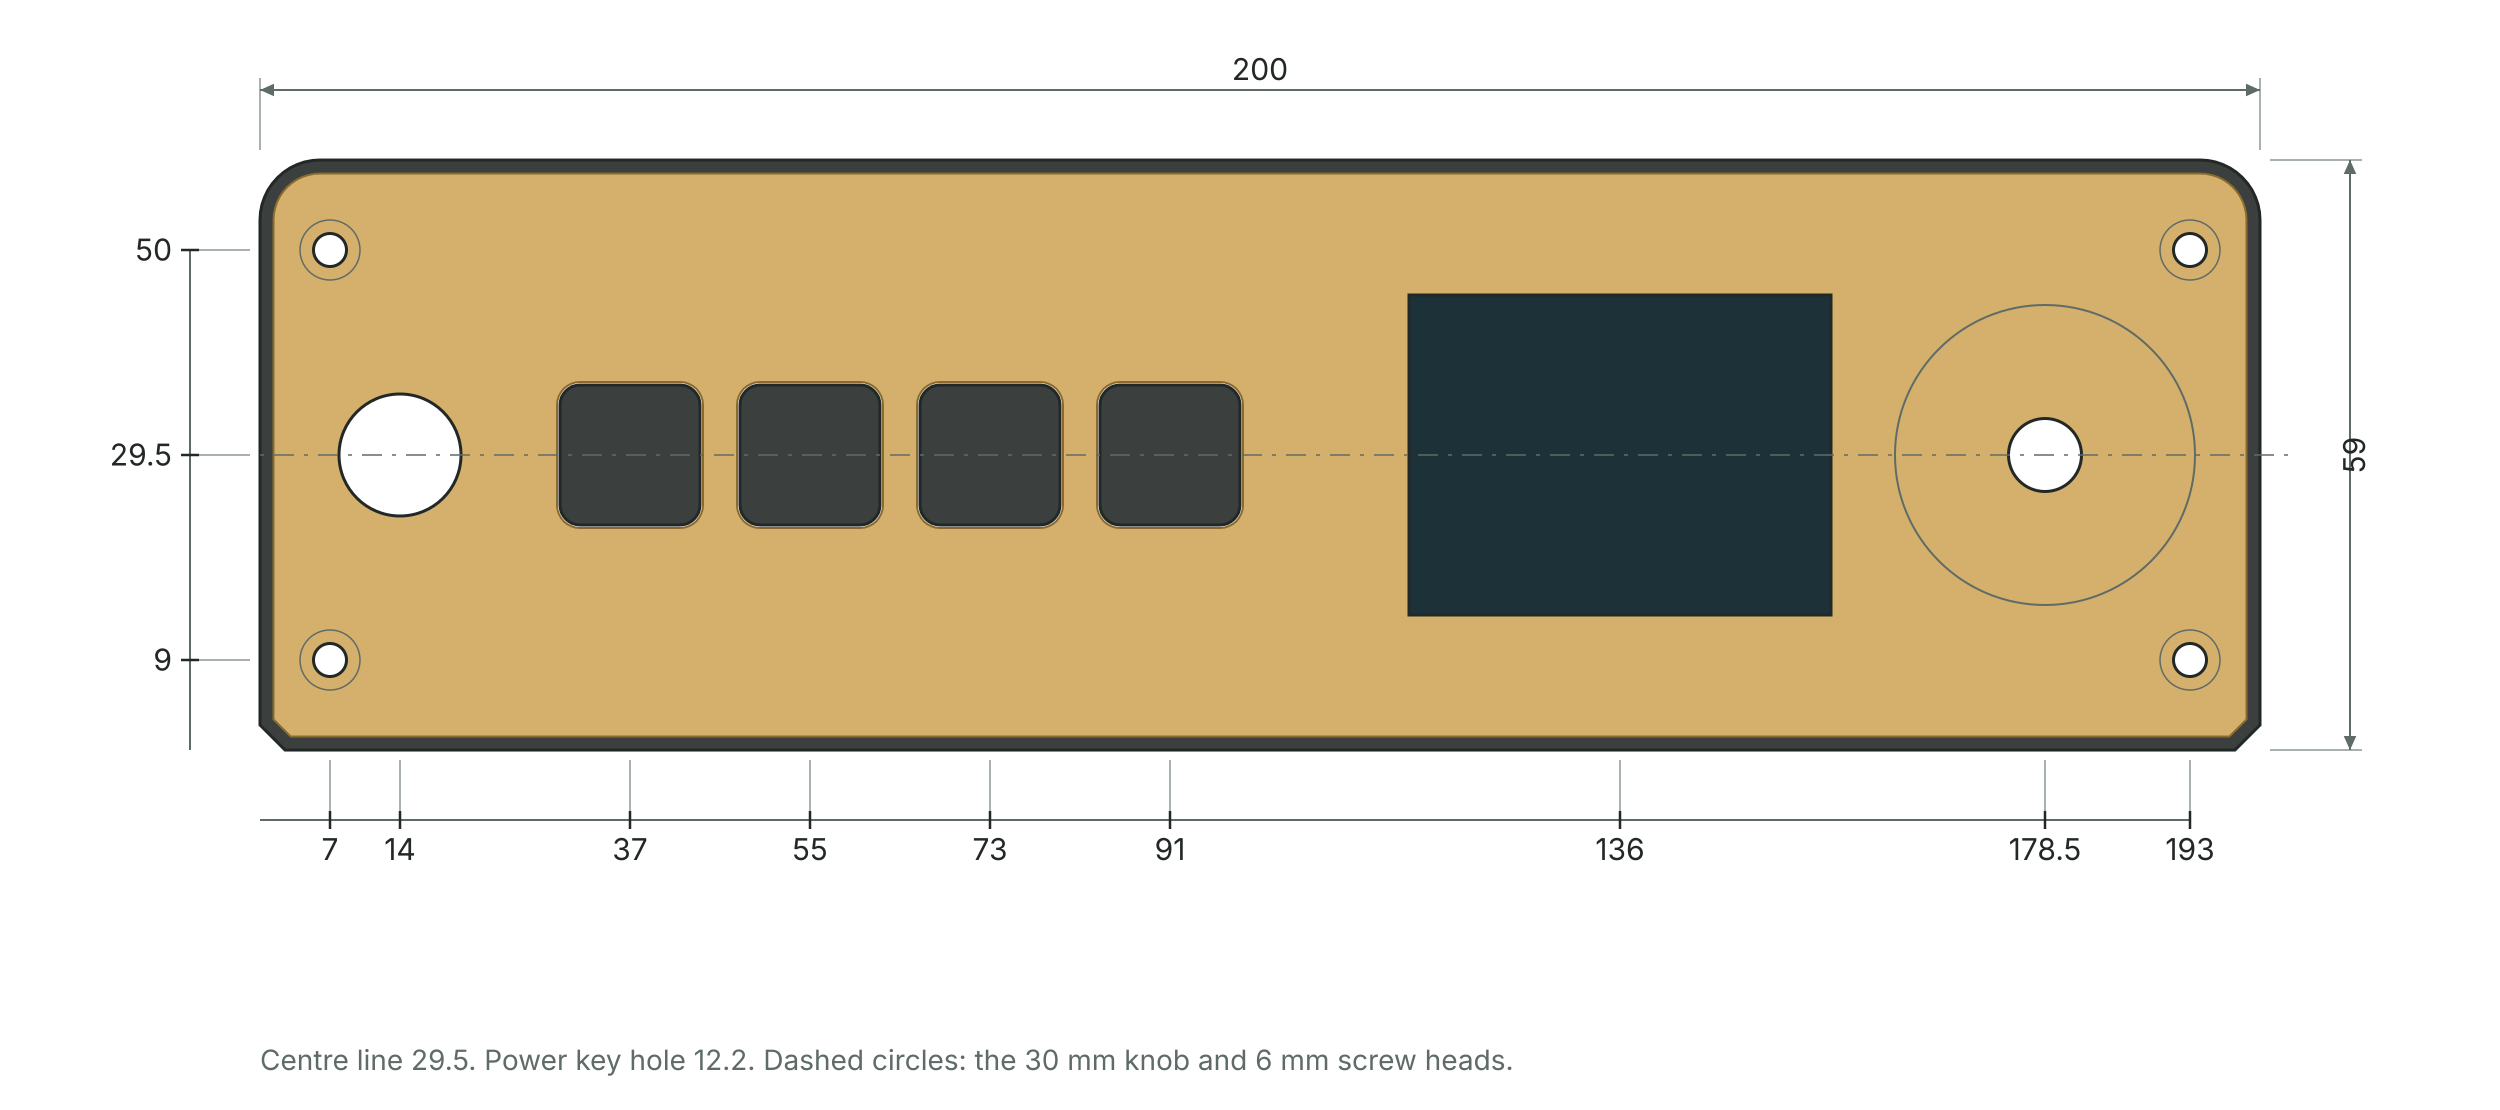
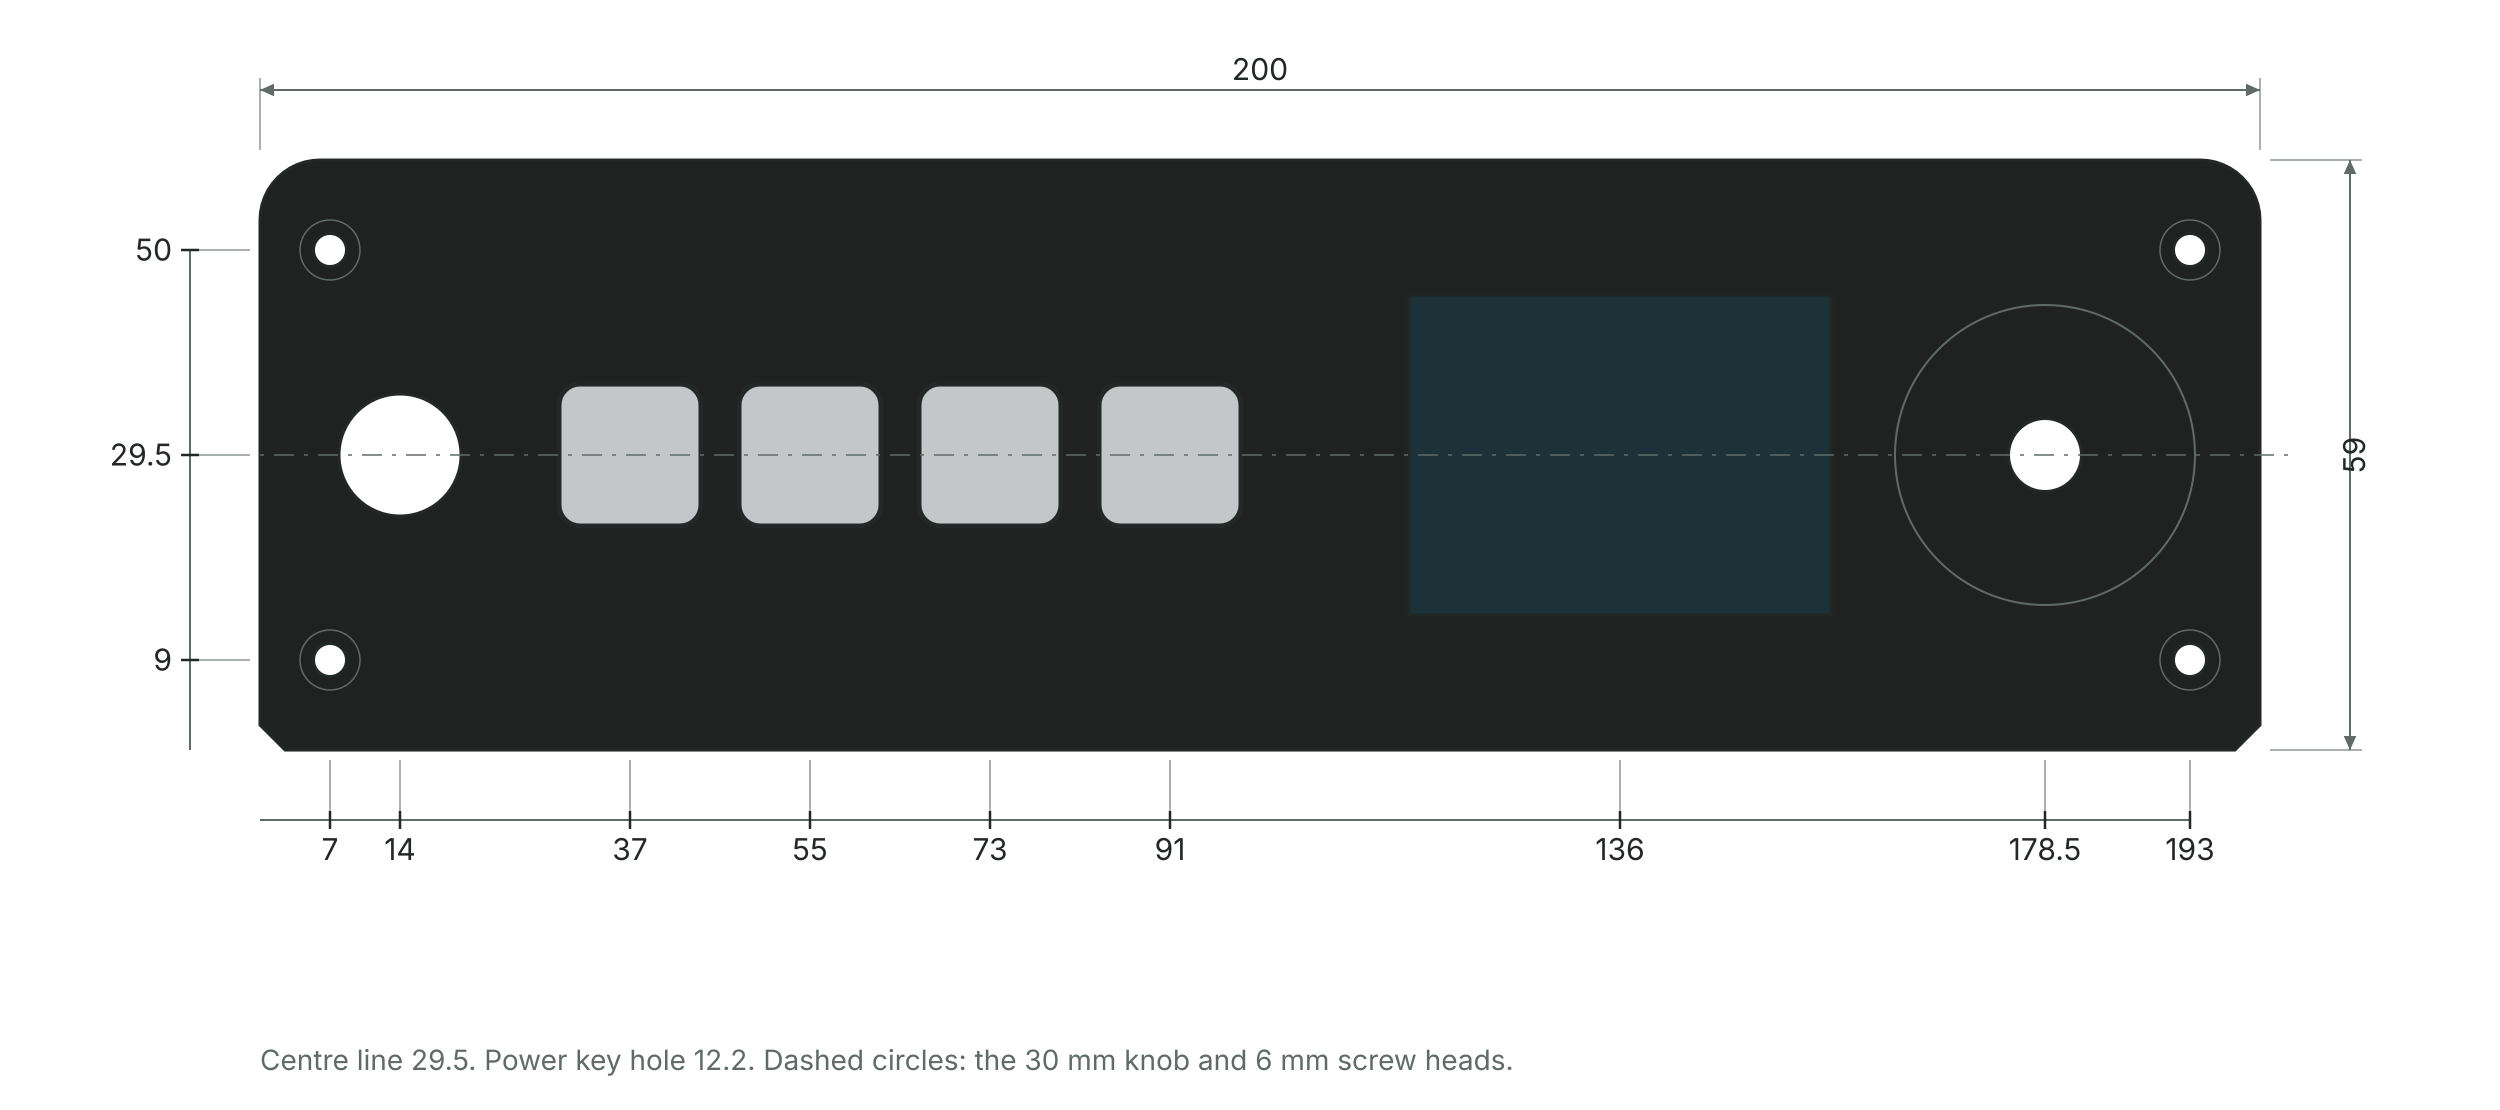
<svg xmlns="http://www.w3.org/2000/svg" width="250mm" height="111mm" viewBox="0 0 250 111">
  <rect width="250" height="111" fill="#ffffff" />
-   <polygon points="28.5,75 223.5,75 226,72.5 226,22 225.95,21.22 225.8,20.45 225.54,19.7 225.2,19 224.76,18.35 224.24,17.76 223.65,17.24 223,16.8 222.3,16.46 221.55,16.2 220.78,16.05 220,16 32,16 31.22,16.05 30.45,16.2 29.7,16.46 29,16.8 28.35,17.24 27.76,17.76 27.24,18.35 26.8,19 26.46,19.7 26.2,20.45 26.05,21.22 26,22 26,72.5" fill="#3b403e" stroke="#222826" stroke-width="0.3" />
-   <polygon points="29.06,73.65 222.94,73.65 224.65,71.94 224.65,22 224.61,21.39 224.49,20.8 224.3,20.22 224.03,19.67 223.69,19.17 223.29,18.71 222.83,18.31 222.32,17.97 221.78,17.7 221.2,17.51 220.61,17.39 220,17.35 32,17.35 31.39,17.39 30.8,17.51 30.22,17.7 29.68,17.97 29.17,18.31 28.71,18.71 28.31,19.17 27.97,19.67 27.7,20.22 27.51,20.8 27.39,21.39 27.35,22 27.35,71.94" fill="#d4b06c" stroke="#8a6a2e" stroke-width="0.2" />
-   <polygon points="68,52.8 68.45,52.76 68.88,52.62 69.28,52.41 69.63,52.13 69.91,51.78 70.12,51.38 70.26,50.95 70.3,50.5 70.3,40.5 70.26,40.05 70.12,39.62 69.91,39.22 69.63,38.87 69.28,38.59 68.88,38.38 68.45,38.24 68,38.2 58,38.2 57.55,38.24 57.12,38.38 56.72,38.59 56.37,38.87 56.09,39.22 55.88,39.62 55.74,40.05 55.7,40.5 55.7,50.5 55.74,50.95 55.88,51.38 56.09,51.78 56.37,52.13 56.72,52.41 57.12,52.62 57.55,52.76 58,52.8" fill="#ffffff" stroke="#8a6a2e" stroke-width="0.2" />
-   <polygon points="86,52.8 86.45,52.76 86.88,52.62 87.28,52.41 87.63,52.13 87.91,51.78 88.12,51.38 88.26,50.95 88.3,50.5 88.3,40.5 88.26,40.05 88.12,39.62 87.91,39.22 87.63,38.87 87.28,38.59 86.88,38.38 86.45,38.24 86,38.2 76,38.2 75.55,38.24 75.12,38.38 74.72,38.59 74.37,38.87 74.09,39.22 73.88,39.62 73.74,40.05 73.7,40.5 73.7,50.5 73.74,50.95 73.88,51.38 74.09,51.78 74.37,52.13 74.72,52.41 75.12,52.62 75.55,52.76 76,52.8" fill="#ffffff" stroke="#8a6a2e" stroke-width="0.2" />
-   <polygon points="104,52.8 104.45,52.76 104.88,52.62 105.28,52.41 105.63,52.13 105.91,51.78 106.12,51.38 106.26,50.95 106.3,50.5 106.3,40.5 106.26,40.05 106.12,39.62 105.91,39.22 105.63,38.87 105.28,38.59 104.88,38.38 104.45,38.24 104,38.2 94,38.2 93.55,38.24 93.12,38.38 92.72,38.59 92.37,38.87 92.09,39.22 91.88,39.62 91.74,40.05 91.7,40.5 91.7,50.5 91.74,50.95 91.88,51.38 92.09,51.78 92.37,52.13 92.72,52.41 93.12,52.62 93.55,52.76 94,52.8" fill="#ffffff" stroke="#8a6a2e" stroke-width="0.2" />
-   <polygon points="122,52.8 122.45,52.76 122.88,52.62 123.28,52.41 123.63,52.13 123.91,51.78 124.12,51.38 124.26,50.95 124.3,50.5 124.3,40.5 124.26,40.05 124.12,39.62 123.91,39.22 123.63,38.87 123.28,38.59 122.88,38.38 122.45,38.24 122,38.2 112,38.2 111.55,38.24 111.12,38.38 110.72,38.59 110.37,38.87 110.09,39.22 109.88,39.62 109.74,40.05 109.7,40.5 109.7,50.5 109.74,50.95 109.88,51.38 110.09,51.78 110.37,52.13 110.72,52.41 111.12,52.62 111.55,52.76 112,52.8" fill="#ffffff" stroke="#8a6a2e" stroke-width="0.2" />
+   <polygon points="28.5,75 223.5,75 226,72.5 226,22 225.95,21.22 225.8,20.45 225.54,19.7 225.2,19 224.76,18.35 224.24,17.76 223.65,17.24 223,16.8 222.3,16.46 221.55,16.2 220.78,16.05 220,16 32,16 31.22,16.05 30.45,16.2 29.7,16.46 29,16.8 28.35,17.24 27.76,17.76 27.24,18.35 26.8,19 26.46,19.7 26.2,20.45 26.05,21.22 26,22 26,72.5" fill="#1f2221" stroke="#222826" stroke-width="0.3" />
+   <polygon points="68,52.7 68.43,52.66 68.84,52.53 69.22,52.33 69.56,52.06 69.83,51.72 70.03,51.34 70.16,50.93 70.2,50.5 70.2,40.5 70.16,40.07 70.03,39.66 69.83,39.28 69.56,38.94 69.22,38.67 68.84,38.47 68.43,38.34 68,38.3 58,38.3 57.57,38.34 57.16,38.47 56.78,38.67 56.44,38.94 56.17,39.28 55.97,39.66 55.84,40.07 55.8,40.5 55.8,50.5 55.84,50.93 55.97,51.34 56.17,51.72 56.44,52.06 56.78,52.33 57.16,52.53 57.57,52.66 58,52.7" fill="#ffffff" stroke="#222826" stroke-width="0.3" />
+   <polygon points="86,52.7 86.43,52.66 86.84,52.53 87.22,52.33 87.56,52.06 87.83,51.72 88.03,51.34 88.16,50.93 88.2,50.5 88.2,40.5 88.16,40.07 88.03,39.66 87.83,39.28 87.56,38.94 87.22,38.67 86.84,38.47 86.43,38.34 86,38.3 76,38.3 75.57,38.34 75.16,38.47 74.78,38.67 74.44,38.94 74.17,39.28 73.97,39.66 73.84,40.07 73.8,40.5 73.8,50.5 73.84,50.93 73.97,51.34 74.17,51.72 74.44,52.06 74.78,52.33 75.16,52.53 75.57,52.66 76,52.7" fill="#ffffff" stroke="#222826" stroke-width="0.3" />
+   <polygon points="104,52.7 104.43,52.66 104.84,52.53 105.22,52.33 105.56,52.06 105.83,51.72 106.03,51.34 106.16,50.93 106.2,50.5 106.2,40.5 106.16,40.07 106.03,39.66 105.83,39.28 105.56,38.94 105.22,38.67 104.84,38.47 104.43,38.34 104,38.3 94,38.3 93.57,38.34 93.16,38.47 92.78,38.67 92.44,38.94 92.17,39.28 91.97,39.66 91.84,40.07 91.8,40.5 91.8,50.5 91.84,50.93 91.97,51.34 92.17,51.72 92.44,52.06 92.78,52.33 93.16,52.53 93.57,52.66 94,52.7" fill="#ffffff" stroke="#222826" stroke-width="0.3" />
+   <polygon points="122,52.7 122.43,52.66 122.84,52.53 123.22,52.33 123.56,52.06 123.83,51.72 124.03,51.34 124.16,50.93 124.2,50.5 124.2,40.5 124.16,40.07 124.03,39.66 123.83,39.28 123.56,38.94 123.22,38.67 122.84,38.47 122.43,38.34 122,38.3 112,38.3 111.57,38.34 111.16,38.47 110.78,38.67 110.44,38.94 110.17,39.28 109.97,39.66 109.84,40.07 109.8,40.5 109.8,50.5 109.84,50.93 109.97,51.34 110.17,51.72 110.44,52.06 110.78,52.33 111.16,52.53 111.57,52.66 112,52.7" fill="#ffffff" stroke="#222826" stroke-width="0.3" />
  <rect x="140.9" y="29.5" width="42.2" height="32" rx="0" fill="#1d3138" stroke="#222826" stroke-width="0.3" />
-   <polygon points="68,52.5 68.39,52.46 68.77,52.35 69.11,52.16 69.41,51.91 69.66,51.61 69.85,51.27 69.96,50.89 70,50.5 70,40.5 69.96,40.11 69.85,39.73 69.66,39.39 69.41,39.09 69.11,38.84 68.77,38.65 68.39,38.54 68,38.5 58,38.5 57.61,38.54 57.23,38.65 56.89,38.84 56.59,39.09 56.34,39.39 56.15,39.73 56.04,40.11 56,40.5 56,50.5 56.04,50.89 56.15,51.27 56.34,51.61 56.59,51.91 56.89,52.16 57.23,52.35 57.61,52.46 58,52.5" fill="#3b403e" stroke="#222826" stroke-width="0.3" />
-   <polygon points="86,52.5 86.39,52.46 86.77,52.35 87.11,52.16 87.41,51.91 87.66,51.61 87.85,51.27 87.96,50.89 88,50.5 88,40.5 87.96,40.11 87.85,39.73 87.66,39.39 87.41,39.09 87.11,38.84 86.77,38.65 86.39,38.54 86,38.5 76,38.5 75.61,38.54 75.23,38.65 74.89,38.84 74.59,39.09 74.34,39.39 74.15,39.73 74.04,40.11 74,40.5 74,50.5 74.04,50.89 74.15,51.27 74.34,51.61 74.59,51.91 74.89,52.16 75.23,52.35 75.61,52.46 76,52.5" fill="#3b403e" stroke="#222826" stroke-width="0.3" />
-   <polygon points="104,52.5 104.39,52.46 104.77,52.35 105.11,52.16 105.41,51.91 105.66,51.61 105.85,51.27 105.96,50.89 106,50.5 106,40.5 105.96,40.11 105.85,39.73 105.66,39.39 105.41,39.09 105.11,38.84 104.77,38.65 104.39,38.54 104,38.5 94,38.5 93.61,38.54 93.23,38.65 92.89,38.84 92.59,39.09 92.34,39.39 92.15,39.73 92.04,40.11 92,40.5 92,50.5 92.04,50.89 92.15,51.27 92.34,51.61 92.59,51.91 92.89,52.16 93.23,52.35 93.61,52.46 94,52.5" fill="#3b403e" stroke="#222826" stroke-width="0.3" />
-   <polygon points="122,52.5 122.39,52.46 122.77,52.35 123.11,52.16 123.41,51.91 123.66,51.61 123.85,51.27 123.96,50.89 124,50.5 124,40.5 123.96,40.11 123.85,39.73 123.66,39.39 123.41,39.09 123.11,38.84 122.77,38.65 122.39,38.54 122,38.5 112,38.5 111.61,38.54 111.23,38.65 110.89,38.84 110.59,39.09 110.34,39.39 110.15,39.73 110.04,40.11 110,40.5 110,50.5 110.04,50.89 110.15,51.27 110.34,51.61 110.59,51.91 110.89,52.16 111.23,52.35 111.61,52.46 112,52.5" fill="#3b403e" stroke="#222826" stroke-width="0.3" />
+   <polygon points="68,52.5 68.39,52.46 68.77,52.35 69.11,52.16 69.41,51.91 69.66,51.61 69.85,51.27 69.96,50.89 70,50.5 70,40.5 69.96,40.11 69.85,39.73 69.66,39.39 69.41,39.09 69.11,38.84 68.77,38.65 68.39,38.54 68,38.5 58,38.5 57.61,38.54 57.23,38.65 56.89,38.84 56.59,39.09 56.34,39.39 56.15,39.73 56.04,40.11 56,40.5 56,50.5 56.04,50.89 56.15,51.27 56.34,51.61 56.59,51.91 56.89,52.16 57.23,52.35 57.61,52.46 58,52.5" fill="#c3c7ca" stroke="#222826" stroke-width="0.3" />
+   <polygon points="86,52.5 86.39,52.46 86.77,52.35 87.11,52.16 87.41,51.91 87.66,51.61 87.85,51.27 87.96,50.89 88,50.5 88,40.5 87.96,40.11 87.85,39.73 87.66,39.39 87.41,39.09 87.11,38.84 86.77,38.65 86.39,38.54 86,38.5 76,38.5 75.61,38.54 75.23,38.65 74.89,38.84 74.59,39.09 74.34,39.39 74.15,39.73 74.04,40.11 74,40.5 74,50.5 74.04,50.89 74.15,51.27 74.34,51.61 74.59,51.91 74.89,52.16 75.23,52.35 75.61,52.46 76,52.5" fill="#c3c7ca" stroke="#222826" stroke-width="0.3" />
+   <polygon points="104,52.5 104.39,52.46 104.77,52.35 105.11,52.16 105.41,51.91 105.66,51.61 105.85,51.27 105.96,50.89 106,50.5 106,40.5 105.96,40.11 105.85,39.73 105.66,39.39 105.41,39.09 105.11,38.84 104.77,38.65 104.39,38.54 104,38.5 94,38.5 93.61,38.54 93.23,38.65 92.89,38.84 92.59,39.09 92.34,39.39 92.15,39.73 92.04,40.11 92,40.5 92,50.5 92.04,50.89 92.15,51.27 92.34,51.61 92.59,51.91 92.89,52.16 93.23,52.35 93.61,52.46 94,52.5" fill="#c3c7ca" stroke="#222826" stroke-width="0.3" />
+   <polygon points="122,52.5 122.39,52.46 122.77,52.35 123.11,52.16 123.41,51.91 123.66,51.61 123.85,51.27 123.96,50.89 124,50.5 124,40.5 123.96,40.11 123.85,39.73 123.66,39.39 123.41,39.09 123.11,38.84 122.77,38.65 122.39,38.54 122,38.5 112,38.5 111.61,38.54 111.23,38.65 110.89,38.84 110.59,39.09 110.34,39.39 110.15,39.73 110.04,40.11 110,40.5 110,50.5 110.04,50.89 110.15,51.27 110.34,51.61 110.59,51.91 110.89,52.16 111.23,52.35 111.61,52.46 112,52.5" fill="#c3c7ca" stroke="#222826" stroke-width="0.3" />
  <circle cx="204.5" cy="45.5" r="3.65" fill="#ffffff" stroke="#222826" stroke-width="0.3" />
  <circle cx="204.5" cy="45.5" r="15" fill="none" stroke="#5f6b66" stroke-width="0.2" />
  <circle cx="40" cy="45.5" r="6.1" fill="#ffffff" stroke="#222826" stroke-width="0.3" />
  <circle cx="33" cy="66" r="1.65" fill="#ffffff" stroke="#222826" stroke-width="0.3" />
  <circle cx="33" cy="66" r="3" fill="none" stroke="#5f6b66" stroke-width="0.15" />
  <circle cx="33" cy="25" r="1.65" fill="#ffffff" stroke="#222826" stroke-width="0.3" />
  <circle cx="33" cy="25" r="3" fill="none" stroke="#5f6b66" stroke-width="0.15" />
  <circle cx="219" cy="66" r="1.65" fill="#ffffff" stroke="#222826" stroke-width="0.3" />
  <circle cx="219" cy="66" r="3" fill="none" stroke="#5f6b66" stroke-width="0.15" />
  <circle cx="219" cy="25" r="1.65" fill="#ffffff" stroke="#222826" stroke-width="0.3" />
  <circle cx="219" cy="25" r="3" fill="none" stroke="#5f6b66" stroke-width="0.15" />
  <line x1="23" y1="45.5" x2="229" y2="45.5" stroke="#5f6b66" stroke-width="0.15" stroke-dasharray="2 1 0.4 1" />
  <line x1="26" y1="15" x2="26" y2="7.8" stroke="#a9b1ad" stroke-width="0.2" />
  <line x1="226" y1="15" x2="226" y2="7.8" stroke="#a9b1ad" stroke-width="0.2" />
  <line x1="26" y1="9" x2="226" y2="9" stroke="#5f6b66" stroke-width="0.2" />
  <polygon points="26,9 27.4,9.63 27.4,8.37" fill="#5f6b66" />
  <polygon points="226,9 224.6,8.37 224.6,9.63" fill="#5f6b66" />
  <text x="126" y="8" font-size="3" text-anchor="middle" fill="#222826" font-weight="400" style="font-family:system-ui,-apple-system,'Segoe UI',sans-serif">200</text>
  <line x1="227" y1="75" x2="236.2" y2="75" stroke="#a9b1ad" stroke-width="0.2" />
  <line x1="227" y1="16" x2="236.2" y2="16" stroke="#a9b1ad" stroke-width="0.2" />
  <line x1="235" y1="75" x2="235" y2="16" stroke="#5f6b66" stroke-width="0.2" />
  <polygon points="235,75 235.63,73.6 234.37,73.6" fill="#5f6b66" />
  <polygon points="235,16 234.37,17.4 235.63,17.4" fill="#5f6b66" />
  <text x="236.5" y="45.5" font-size="3" text-anchor="middle" fill="#222826" style="font-family:system-ui,-apple-system,'Segoe UI',sans-serif" transform="rotate(-90 236.5 45.5)">59</text>
  <line x1="26" y1="82" x2="219" y2="82" stroke="#5f6b66" stroke-width="0.2" />
  <line x1="33" y1="76" x2="33" y2="82" stroke="#a9b1ad" stroke-width="0.2" />
  <line x1="33" y1="81.1" x2="33" y2="82.9" stroke="#222826" stroke-width="0.25" />
  <text x="33" y="86" font-size="3" text-anchor="middle" fill="#222826" font-weight="400" style="font-family:system-ui,-apple-system,'Segoe UI',sans-serif">7</text>
  <line x1="40" y1="76" x2="40" y2="82" stroke="#a9b1ad" stroke-width="0.2" />
  <line x1="40" y1="81.1" x2="40" y2="82.9" stroke="#222826" stroke-width="0.25" />
  <text x="40" y="86" font-size="3" text-anchor="middle" fill="#222826" font-weight="400" style="font-family:system-ui,-apple-system,'Segoe UI',sans-serif">14</text>
  <line x1="63" y1="76" x2="63" y2="82" stroke="#a9b1ad" stroke-width="0.2" />
  <line x1="63" y1="81.1" x2="63" y2="82.9" stroke="#222826" stroke-width="0.25" />
  <text x="63" y="86" font-size="3" text-anchor="middle" fill="#222826" font-weight="400" style="font-family:system-ui,-apple-system,'Segoe UI',sans-serif">37</text>
  <line x1="81" y1="76" x2="81" y2="82" stroke="#a9b1ad" stroke-width="0.2" />
  <line x1="81" y1="81.1" x2="81" y2="82.9" stroke="#222826" stroke-width="0.25" />
  <text x="81" y="86" font-size="3" text-anchor="middle" fill="#222826" font-weight="400" style="font-family:system-ui,-apple-system,'Segoe UI',sans-serif">55</text>
  <line x1="99" y1="76" x2="99" y2="82" stroke="#a9b1ad" stroke-width="0.2" />
  <line x1="99" y1="81.1" x2="99" y2="82.9" stroke="#222826" stroke-width="0.25" />
  <text x="99" y="86" font-size="3" text-anchor="middle" fill="#222826" font-weight="400" style="font-family:system-ui,-apple-system,'Segoe UI',sans-serif">73</text>
  <line x1="117" y1="76" x2="117" y2="82" stroke="#a9b1ad" stroke-width="0.2" />
  <line x1="117" y1="81.1" x2="117" y2="82.9" stroke="#222826" stroke-width="0.25" />
  <text x="117" y="86" font-size="3" text-anchor="middle" fill="#222826" font-weight="400" style="font-family:system-ui,-apple-system,'Segoe UI',sans-serif">91</text>
  <line x1="162" y1="76" x2="162" y2="82" stroke="#a9b1ad" stroke-width="0.2" />
  <line x1="162" y1="81.1" x2="162" y2="82.9" stroke="#222826" stroke-width="0.25" />
  <text x="162" y="86" font-size="3" text-anchor="middle" fill="#222826" font-weight="400" style="font-family:system-ui,-apple-system,'Segoe UI',sans-serif">136</text>
  <line x1="204.5" y1="76" x2="204.5" y2="82" stroke="#a9b1ad" stroke-width="0.2" />
  <line x1="204.5" y1="81.1" x2="204.5" y2="82.9" stroke="#222826" stroke-width="0.25" />
  <text x="204.5" y="86" font-size="3" text-anchor="middle" fill="#222826" font-weight="400" style="font-family:system-ui,-apple-system,'Segoe UI',sans-serif">178.5</text>
  <line x1="219" y1="76" x2="219" y2="82" stroke="#a9b1ad" stroke-width="0.2" />
  <line x1="219" y1="81.1" x2="219" y2="82.9" stroke="#222826" stroke-width="0.25" />
  <text x="219" y="86" font-size="3" text-anchor="middle" fill="#222826" font-weight="400" style="font-family:system-ui,-apple-system,'Segoe UI',sans-serif">193</text>
  <line x1="19" y1="75" x2="19" y2="25" stroke="#5f6b66" stroke-width="0.2" />
  <line x1="25" y1="66" x2="19" y2="66" stroke="#a9b1ad" stroke-width="0.2" />
  <line x1="18.1" y1="66" x2="19.9" y2="66" stroke="#222826" stroke-width="0.25" />
  <text x="17.2" y="67.05" font-size="3" text-anchor="end" fill="#222826" font-weight="400" style="font-family:system-ui,-apple-system,'Segoe UI',sans-serif">9</text>
  <line x1="25" y1="45.5" x2="19" y2="45.5" stroke="#a9b1ad" stroke-width="0.2" />
  <line x1="18.1" y1="45.5" x2="19.9" y2="45.5" stroke="#222826" stroke-width="0.25" />
  <text x="17.2" y="46.55" font-size="3" text-anchor="end" fill="#222826" font-weight="400" style="font-family:system-ui,-apple-system,'Segoe UI',sans-serif">29.5</text>
  <line x1="25" y1="25" x2="19" y2="25" stroke="#a9b1ad" stroke-width="0.2" />
  <line x1="18.1" y1="25" x2="19.9" y2="25" stroke="#222826" stroke-width="0.25" />
  <text x="17.2" y="26.05" font-size="3" text-anchor="end" fill="#222826" font-weight="400" style="font-family:system-ui,-apple-system,'Segoe UI',sans-serif">50</text>
  <text x="26" y="107" font-size="2.8" text-anchor="start" fill="#5f6b66" font-weight="400" style="font-family:system-ui,-apple-system,'Segoe UI',sans-serif">Centre line 29.5. Power key hole 12.2. Dashed circles: the 30 mm knob and 6 mm screw heads.</text>
</svg>
